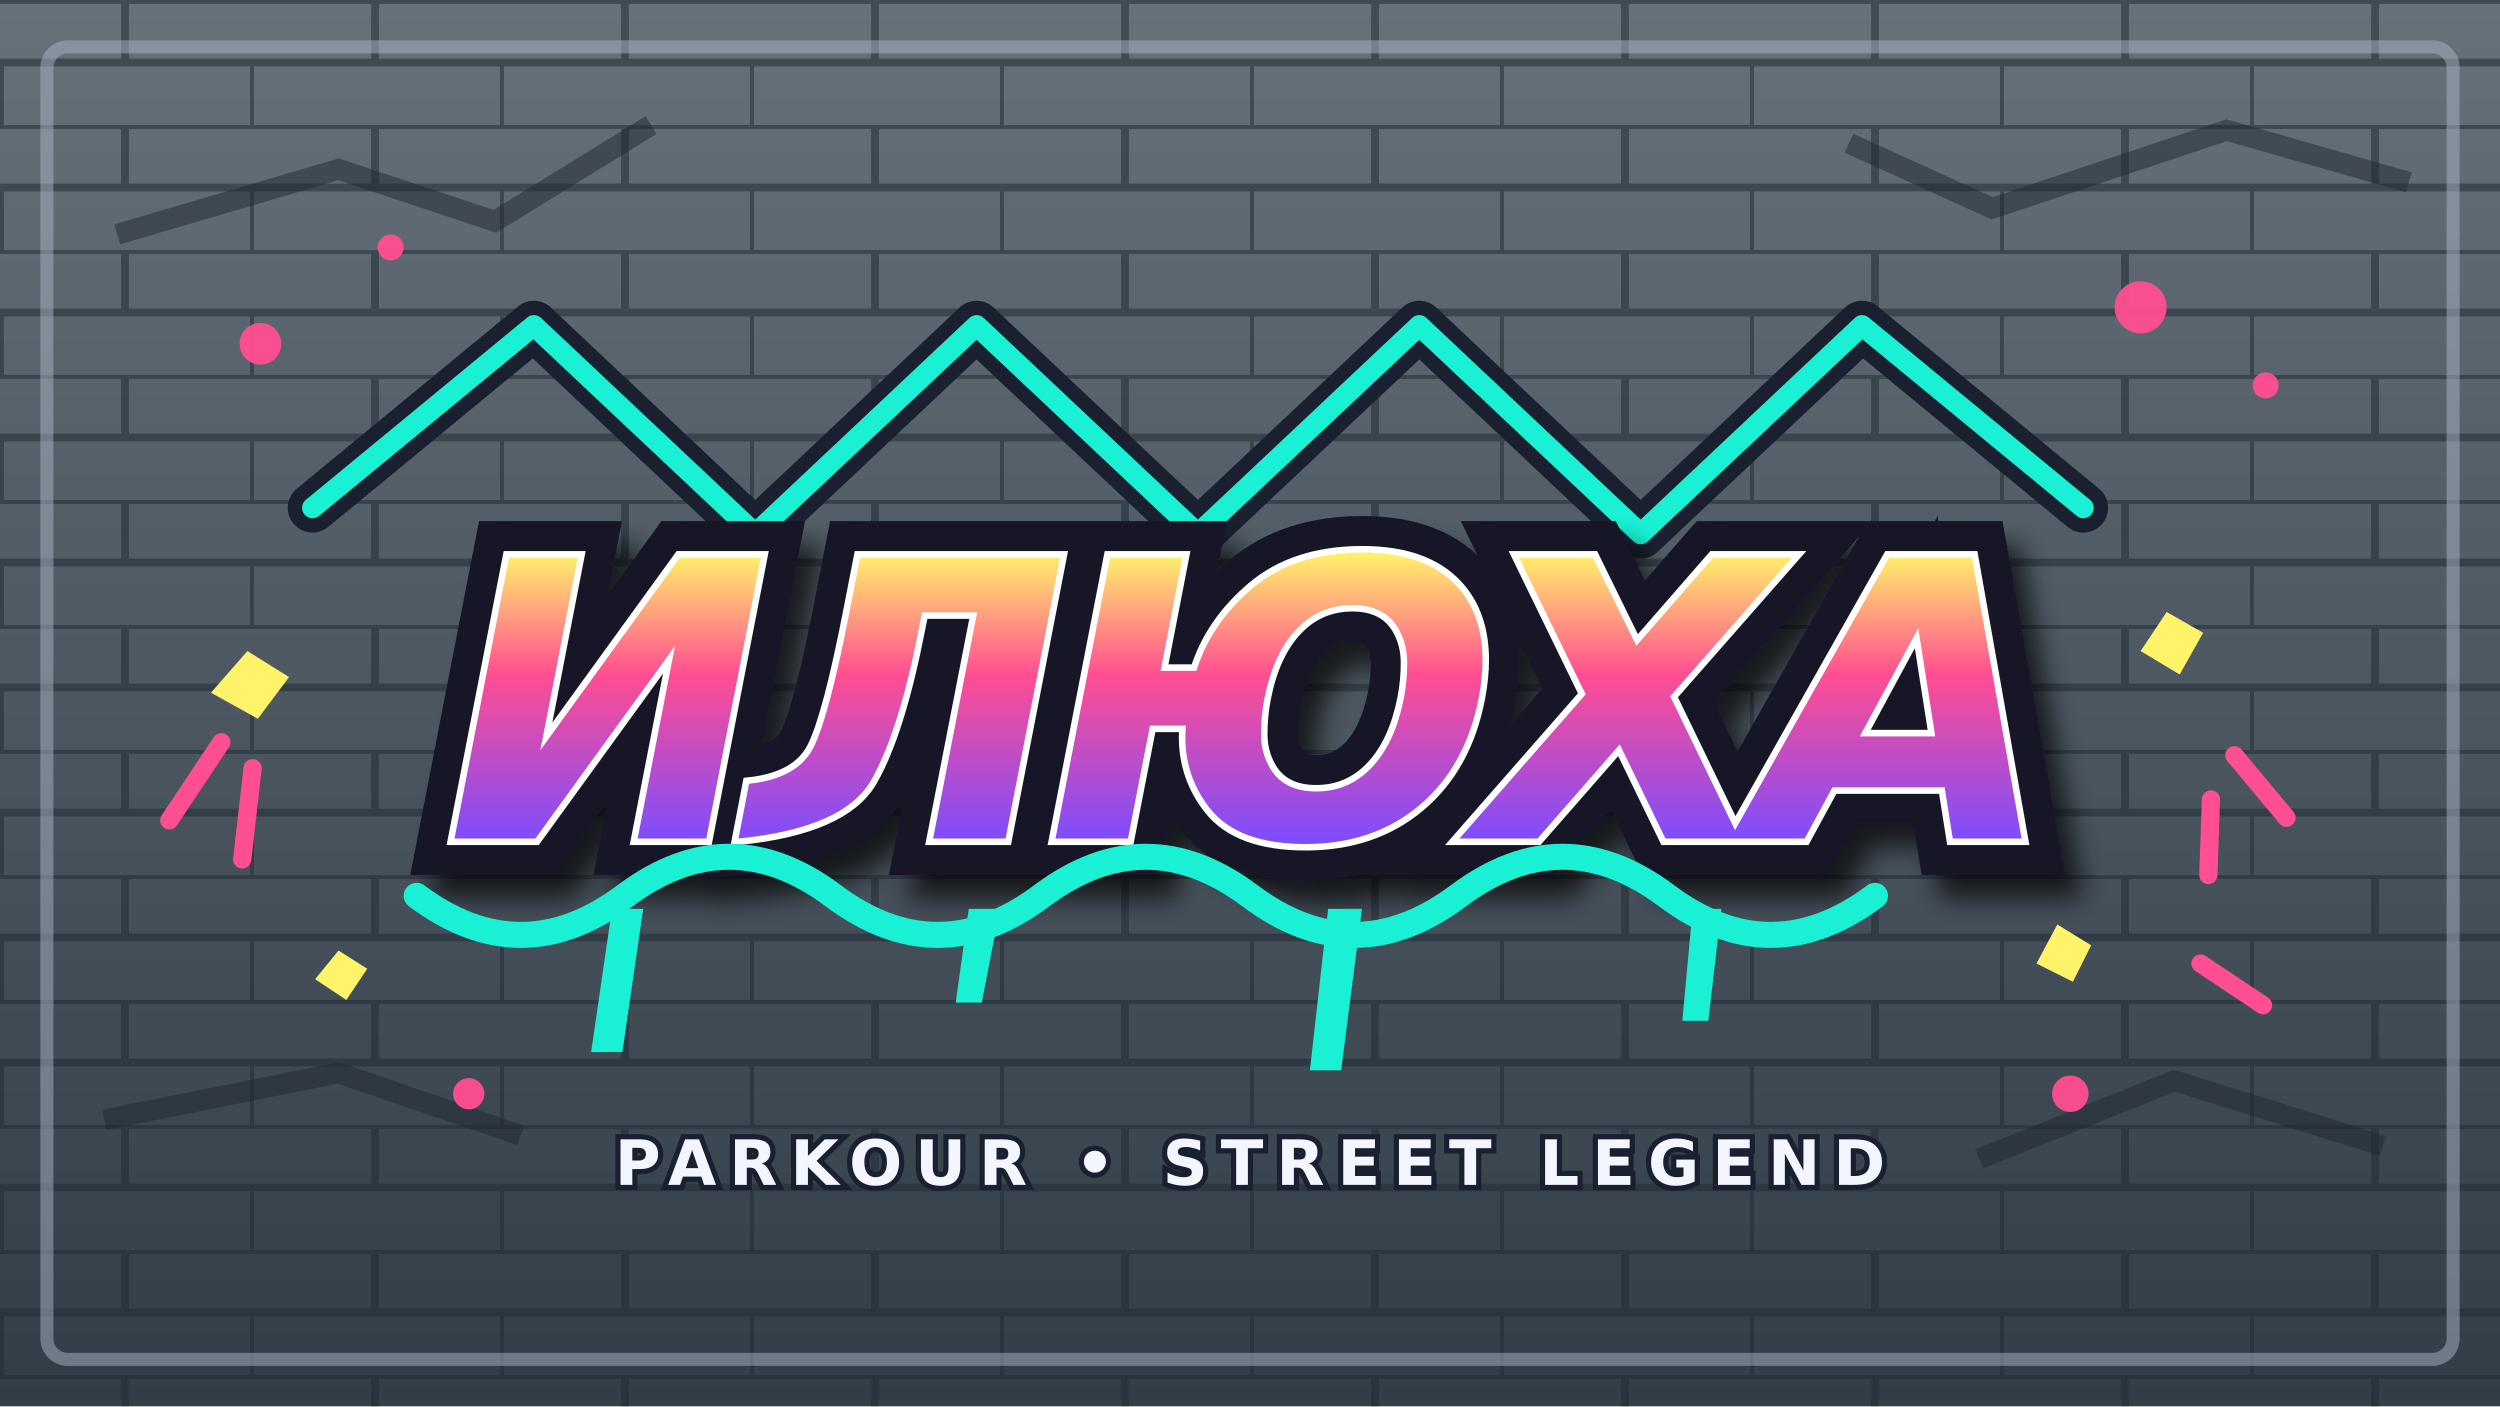
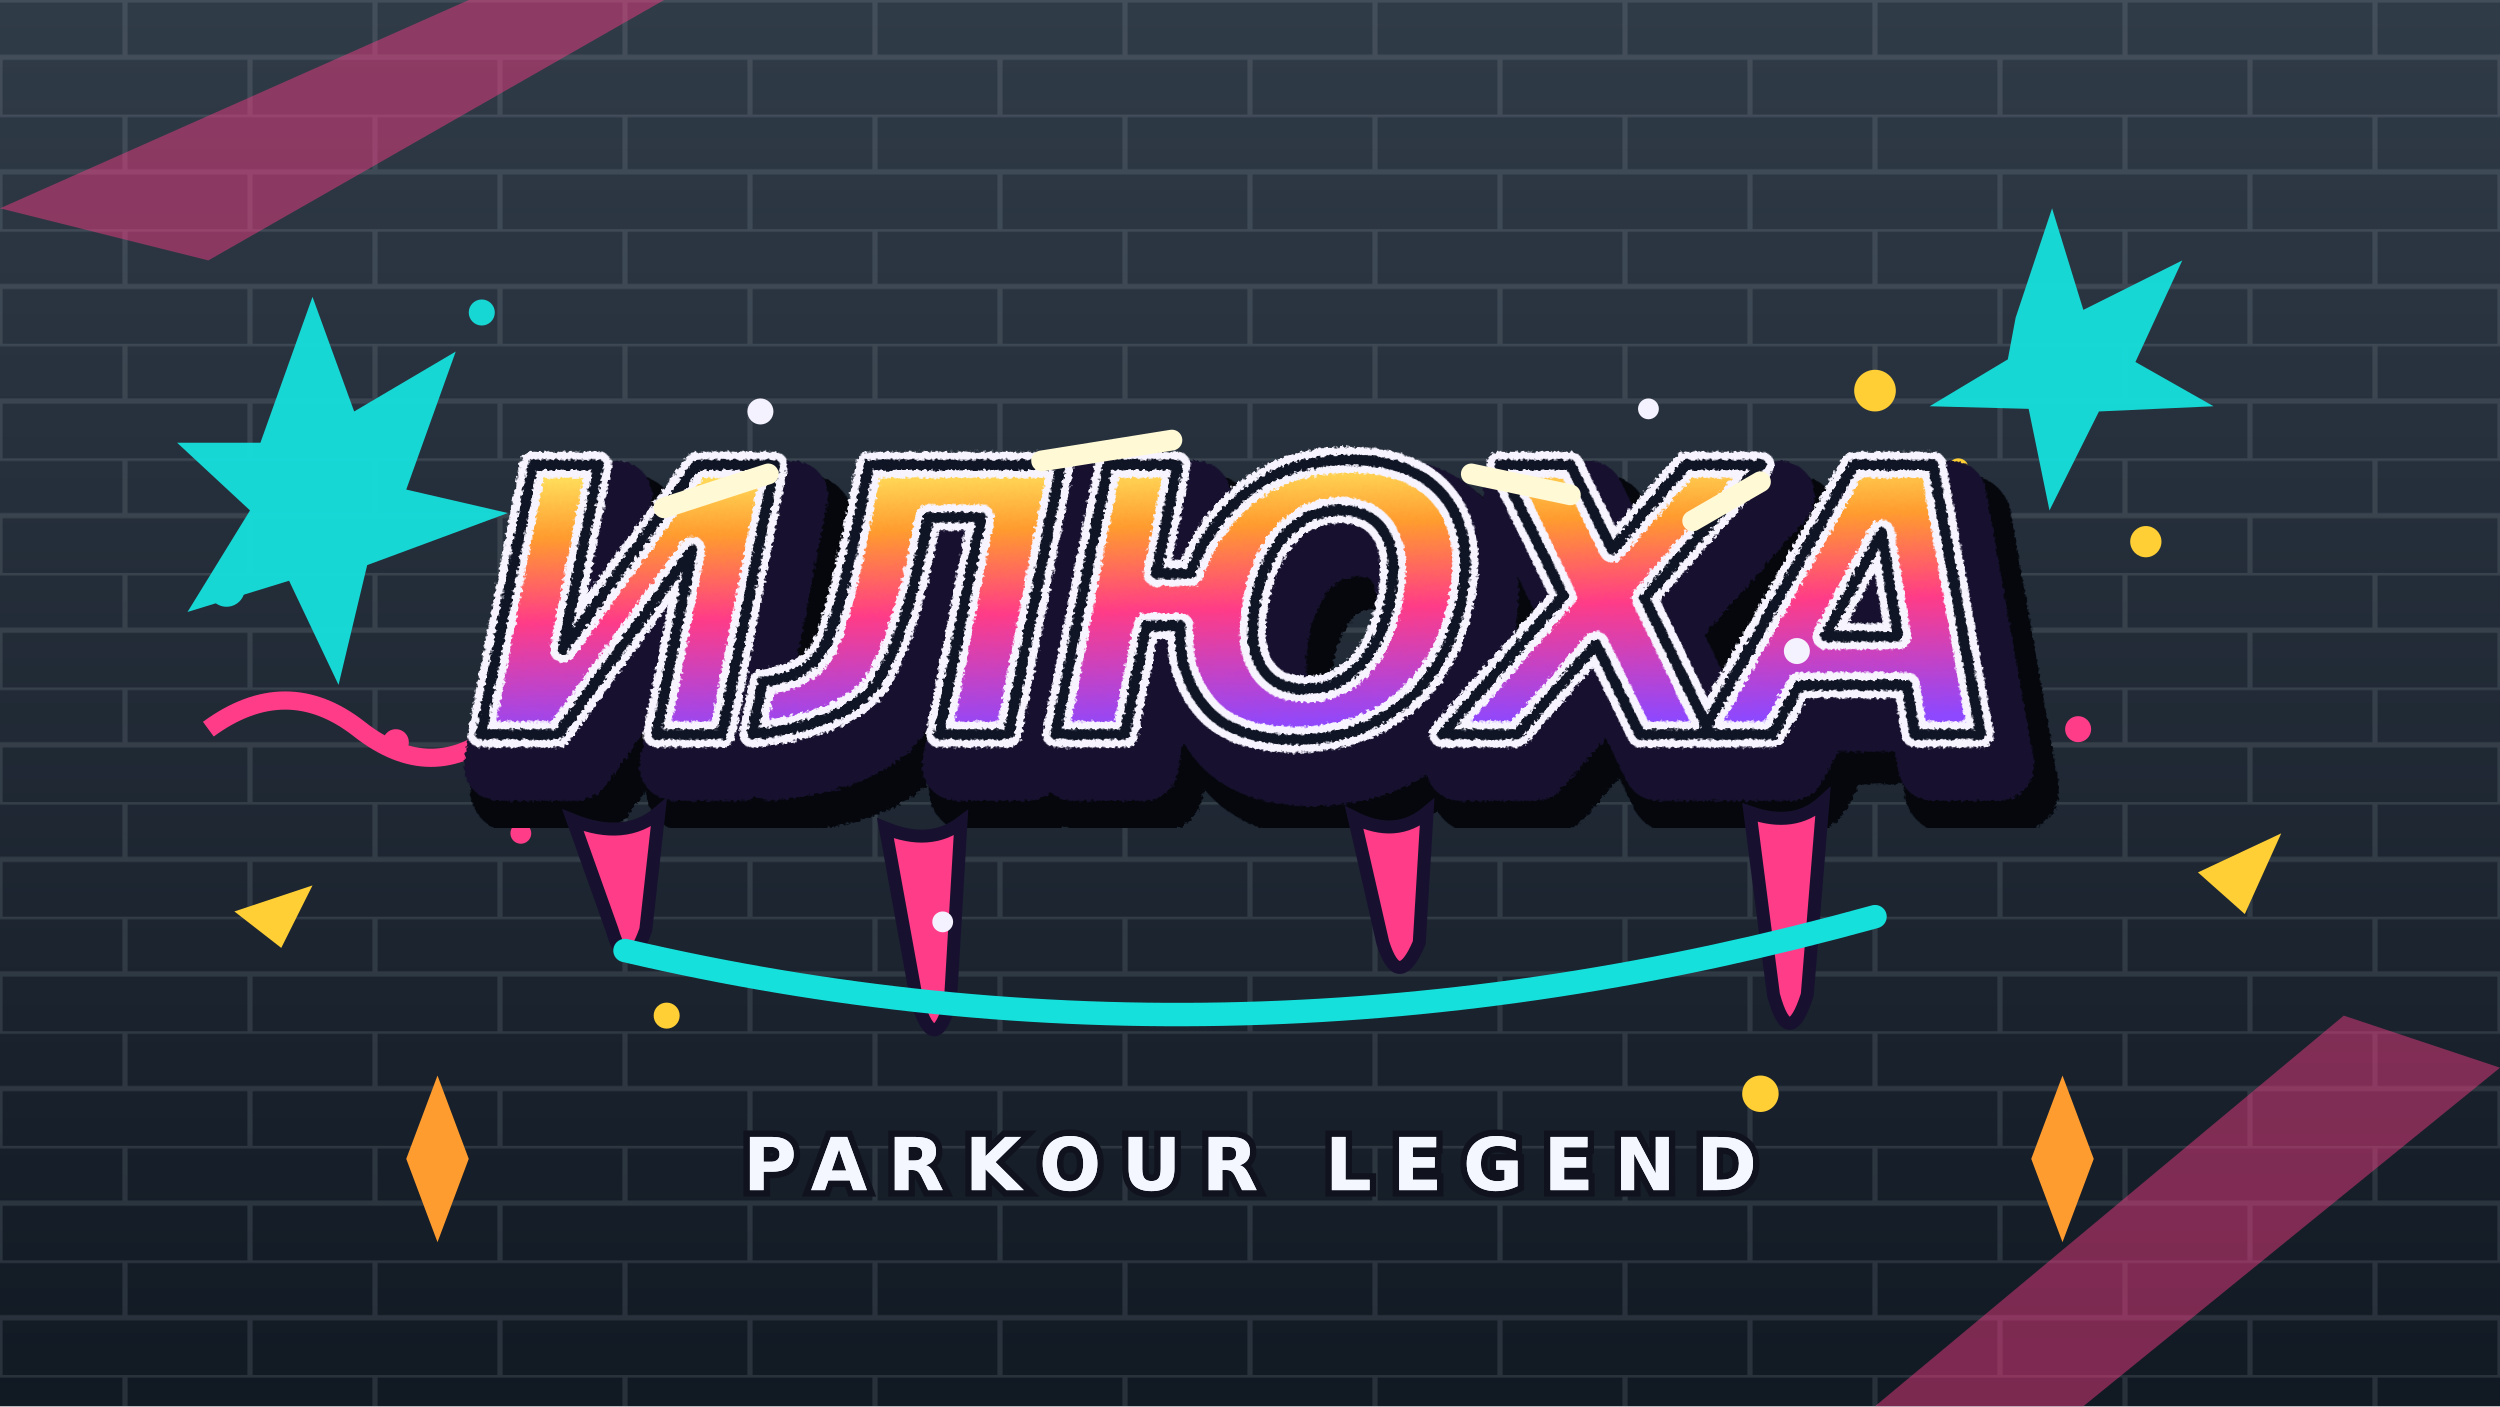
<svg xmlns="http://www.w3.org/2000/svg" width="960" height="540" viewBox="0 0 960 540">
  <defs>
    <linearGradient id="wall" x2="0" y2="1">
-       <stop stop-color="#66717a" />
-       <stop offset="1" stop-color="#333d48" />
+       <stop stop-color="#303b48" />
+       <stop offset="1" stop-color="#111923" />
    </linearGradient>
-     <linearGradient id="letter" x2="0" y2="1">
+     <linearGradient id="paint" x1="0" y1="0" x2="0.1" y2="1">
      <stop stop-color="#fff36a" />
-       <stop offset=".42" stop-color="#ff4e91" />
-       <stop offset="1" stop-color="#7b4dff" />
+       <stop offset=".28" stop-color="#ff9c2f" />
+       <stop offset=".58" stop-color="#ff3c88" />
+       <stop offset="1" stop-color="#8e48ff" />
    </linearGradient>
-     <pattern id="brick" width="96" height="48" patternUnits="userSpaceOnUse">
-       <path d="M0 0H96 M0 24H96 M48 0V24 M0 24V48" fill="none" stroke="#202b34" stroke-width="3" opacity=".55" />
+     <linearGradient id="side" x1="0" y1="0" x2="1" y2="1">
+       <stop stop-color="#5b2fbd" />
+       <stop offset="1" stop-color="#10132c" />
+     </linearGradient>
+     <pattern id="brick" width="96" height="44" patternUnits="userSpaceOnUse">
+       <path d="M0 0H96M0 22H96M48 0V22M0 22V44M96 22V44" stroke="#b8c3ca" stroke-opacity=".14" stroke-width="2" />
    </pattern>
-     <filter id="shadow" x="-20%" y="-20%" width="140%" height="150%">
-       <feGaussianBlur in="SourceAlpha" stdDeviation="5" />
-       <feOffset dx="7" dy="9" result="off" />
-       <feComponentTransfer>
-         <feFuncA type="linear" slope=".7" />
-       </feComponentTransfer>
-       <feMerge>
-         <feMergeNode />
-         <feMergeNode in="SourceGraphic" />
-       </feMerge>
+     <filter id="rough">
+       <feTurbulence type="fractalNoise" baseFrequency=".7" numOctaves="2" seed="7" result="n" />
+       <feDisplacementMap in="SourceGraphic" in2="n" scale="2" />
    </filter>
  </defs>
  <rect width="960" height="540" fill="url(#wall)" />
  <rect width="960" height="540" fill="url(#brick)" />
-   <path d="M45 90L130 65 190 85 250 48M710 55l55 25 90-30 70 20M40 430l90-18 70 24M760 445l75-30 80 25" fill="none" stroke="#202830" stroke-width="8" opacity=".5" />
-   <g fill="#ff4e91" opacity=".95">
-     <circle cx="100" cy="132" r="8" />
-     <circle cx="150" cy="95" r="5" />
-     <circle cx="822" cy="118" r="10" />
-     <circle cx="870" cy="148" r="5" />
-     <circle cx="795" cy="420" r="7" />
-     <circle cx="180" cy="420" r="6" />
+   <path d="M0 80L180 0H255L80 100M960 410L800 540H720L900 390" fill="#ff3c88" opacity=".45" />
+   <g fill="#16e0dc" opacity=".95">
+     <path d="M100 170l20-56 16 44 39-23-19 53 39 9-54 20-11 46-19-40-39 12 24-39-28-26z" />
+     <circle cx="87" cy="226" r="7" />
+     <circle cx="185" cy="120" r="5" />
+     <circle cx="213" cy="190" r="9" />
+     <path d="M774 122l14-42 12 39 38-19-18 39 30 17-44 2-19 38-8-39-38-1 30-18z" />
  </g>
-   <g fill="none" stroke-linecap="round" stroke-linejoin="round">
-     <path d="M120 195L205 125 290 205 375 125 460 205 545 125 630 205 715 125 800 195" stroke="#1b2030" stroke-width="19" />
-     <path d="M120 195L205 125 290 205 375 125 460 205 545 125 630 205 715 125 800 195" stroke="#19f0d4" stroke-width="8" />
+   <g fill="#ffcf35">
+     <circle cx="720" cy="150" r="8" />
+     <circle cx="752" cy="180" r="4" />
+     <circle cx="824" cy="208" r="6" />
+     <circle cx="256" cy="390" r="5" />
+     <circle cx="676" cy="420" r="7" />
+     <path d="M90 350l30-10-12 24zM844 335l32-15-14 31z" />
  </g>
-   <g filter="url(#shadow)" font-family="DejaVu Sans, sans-serif" font-weight="900" font-style="italic" text-anchor="middle" paint-order="stroke fill">
-     <text x="480" y="322" font-size="148" fill="#fff36a" stroke="#151927" stroke-width="28" letter-spacing="-8">ИЛЮХА</text>
-     <text x="480" y="322" font-size="148" fill="url(#letter)" stroke="#ffffff" stroke-width="5" letter-spacing="-8">ИЛЮХА</text>
+   <g fill="#ff3c88">
+     <circle cx="152" cy="285" r="5" />
+     <circle cx="200" cy="320" r="4" />
+     <circle cx="798" cy="280" r="5" />
+     <path d="M80 280q30-22 58 0t54 0" fill="none" stroke="#ff3c88" stroke-width="7" />
  </g>
-   <path d="M160 344q40 30 80 0t80 0t80 0t80 0t80 0t80 0t80 0" fill="none" stroke="#19f0d4" stroke-width="10" stroke-linecap="round" />
-   <g fill="#19f0d4">
-     <path d="M235 349l-8 55h12l8-55z" />
-     <path d="M372 349l-5 36h10l7-36z" />
-     <path d="M510 349l-7 62h12l8-62z" />
-     <path d="M650 349l-4 43h10l5-43z" />
+   <g font-family="DejaVu Sans, Arial, sans-serif" font-weight="900" font-style="italic" text-anchor="middle" letter-spacing="-8" filter="url(#rough)">
+     <text x="490" y="303" font-size="142" fill="#0a0d18" stroke="#05070d" stroke-width="34" stroke-linejoin="round">ИЛЮХА</text>
+     <text x="484" y="294" font-size="142" fill="url(#side)" stroke="#17112f" stroke-width="27" stroke-linejoin="round">ИЛЮХА</text>
+     <text x="477" y="282" font-size="142" fill="url(#paint)" stroke="#f7f4ff" stroke-width="10" stroke-linejoin="round">ИЛЮХА</text>
+     <text x="477" y="282" font-size="142" fill="none" stroke="#101526" stroke-width="4" stroke-linejoin="round">ИЛЮХА</text>
  </g>
-   <g fill="#fff36a">
-     <path d="M95 250l16 10-12 16-18-10z" />
-     <path d="M832 235l14 8-9 16-15-9z" />
-     <path d="M130 365l11 7-8 12-12-8z" />
-     <path d="M790 355l13 8-7 14-14-7z" />
+   <path d="M220 315q20 8 33-3l-5 45q-7 20-13 0zM340 318q17 7 29-2l-4 68q-6 23-13 0zM520 314q16 8 28-2l-3 50q-8 19-14 0zM672 312q17 6 28-4l-6 74q-7 22-13 0z" fill="#ff3c88" stroke="#17112f" stroke-width="5" />
+   <path d="M255 195l40-13M400 177l50-8M565 182l38 8M650 200l26-15" stroke="#fff9d5" stroke-width="8" stroke-linecap="round" />
+   <g fill="#f5f2ff">
+     <circle cx="292" cy="158" r="5" />
+     <circle cx="633" cy="157" r="4" />
+     <circle cx="690" cy="250" r="5" />
+     <circle cx="362" cy="354" r="4" />
  </g>
-   <g fill="none" stroke="#ff4e91" stroke-width="7" stroke-linecap="round">
-     <path d="M85 285l-20 30m32-20l-4 35M858 290l20 24m-29-7l-1 29M845 370l24 16" />
+   <path d="M240 365Q475 420 720 352" fill="none" stroke="#16e0dc" stroke-width="9" stroke-linecap="round" />
+   <text x="480" y="457" text-anchor="middle" font-family="DejaVu Sans, Arial" font-size="28" font-weight="900" letter-spacing="8" fill="#f4f7ff" stroke="#10131e" stroke-width="5" paint-order="stroke">PARKOUR LEGEND</text>
+   <text x="480" y="457" text-anchor="middle" font-family="DejaVu Sans, Arial" font-size="28" font-weight="900" letter-spacing="8" fill="#f4f7ff">PARKOUR LEGEND</text>
+   <g fill="#ff9c2f">
+     <path d="M156 445l12-32 12 32-12 32zM780 445l12-32 12 32-12 32z" />
  </g>
-   <text x="480" y="455" font-family="DejaVu Sans, sans-serif" font-size="24" font-weight="bold" text-anchor="middle" fill="#f4f6ff" stroke="#1b2030" stroke-width="4" paint-order="stroke fill" letter-spacing="5">PARKOUR • STREET LEGEND</text>
-   <rect x="18" y="18" width="924" height="504" rx="8" fill="none" stroke="#a8b6c4" stroke-width="5" opacity=".5" />
</svg>
